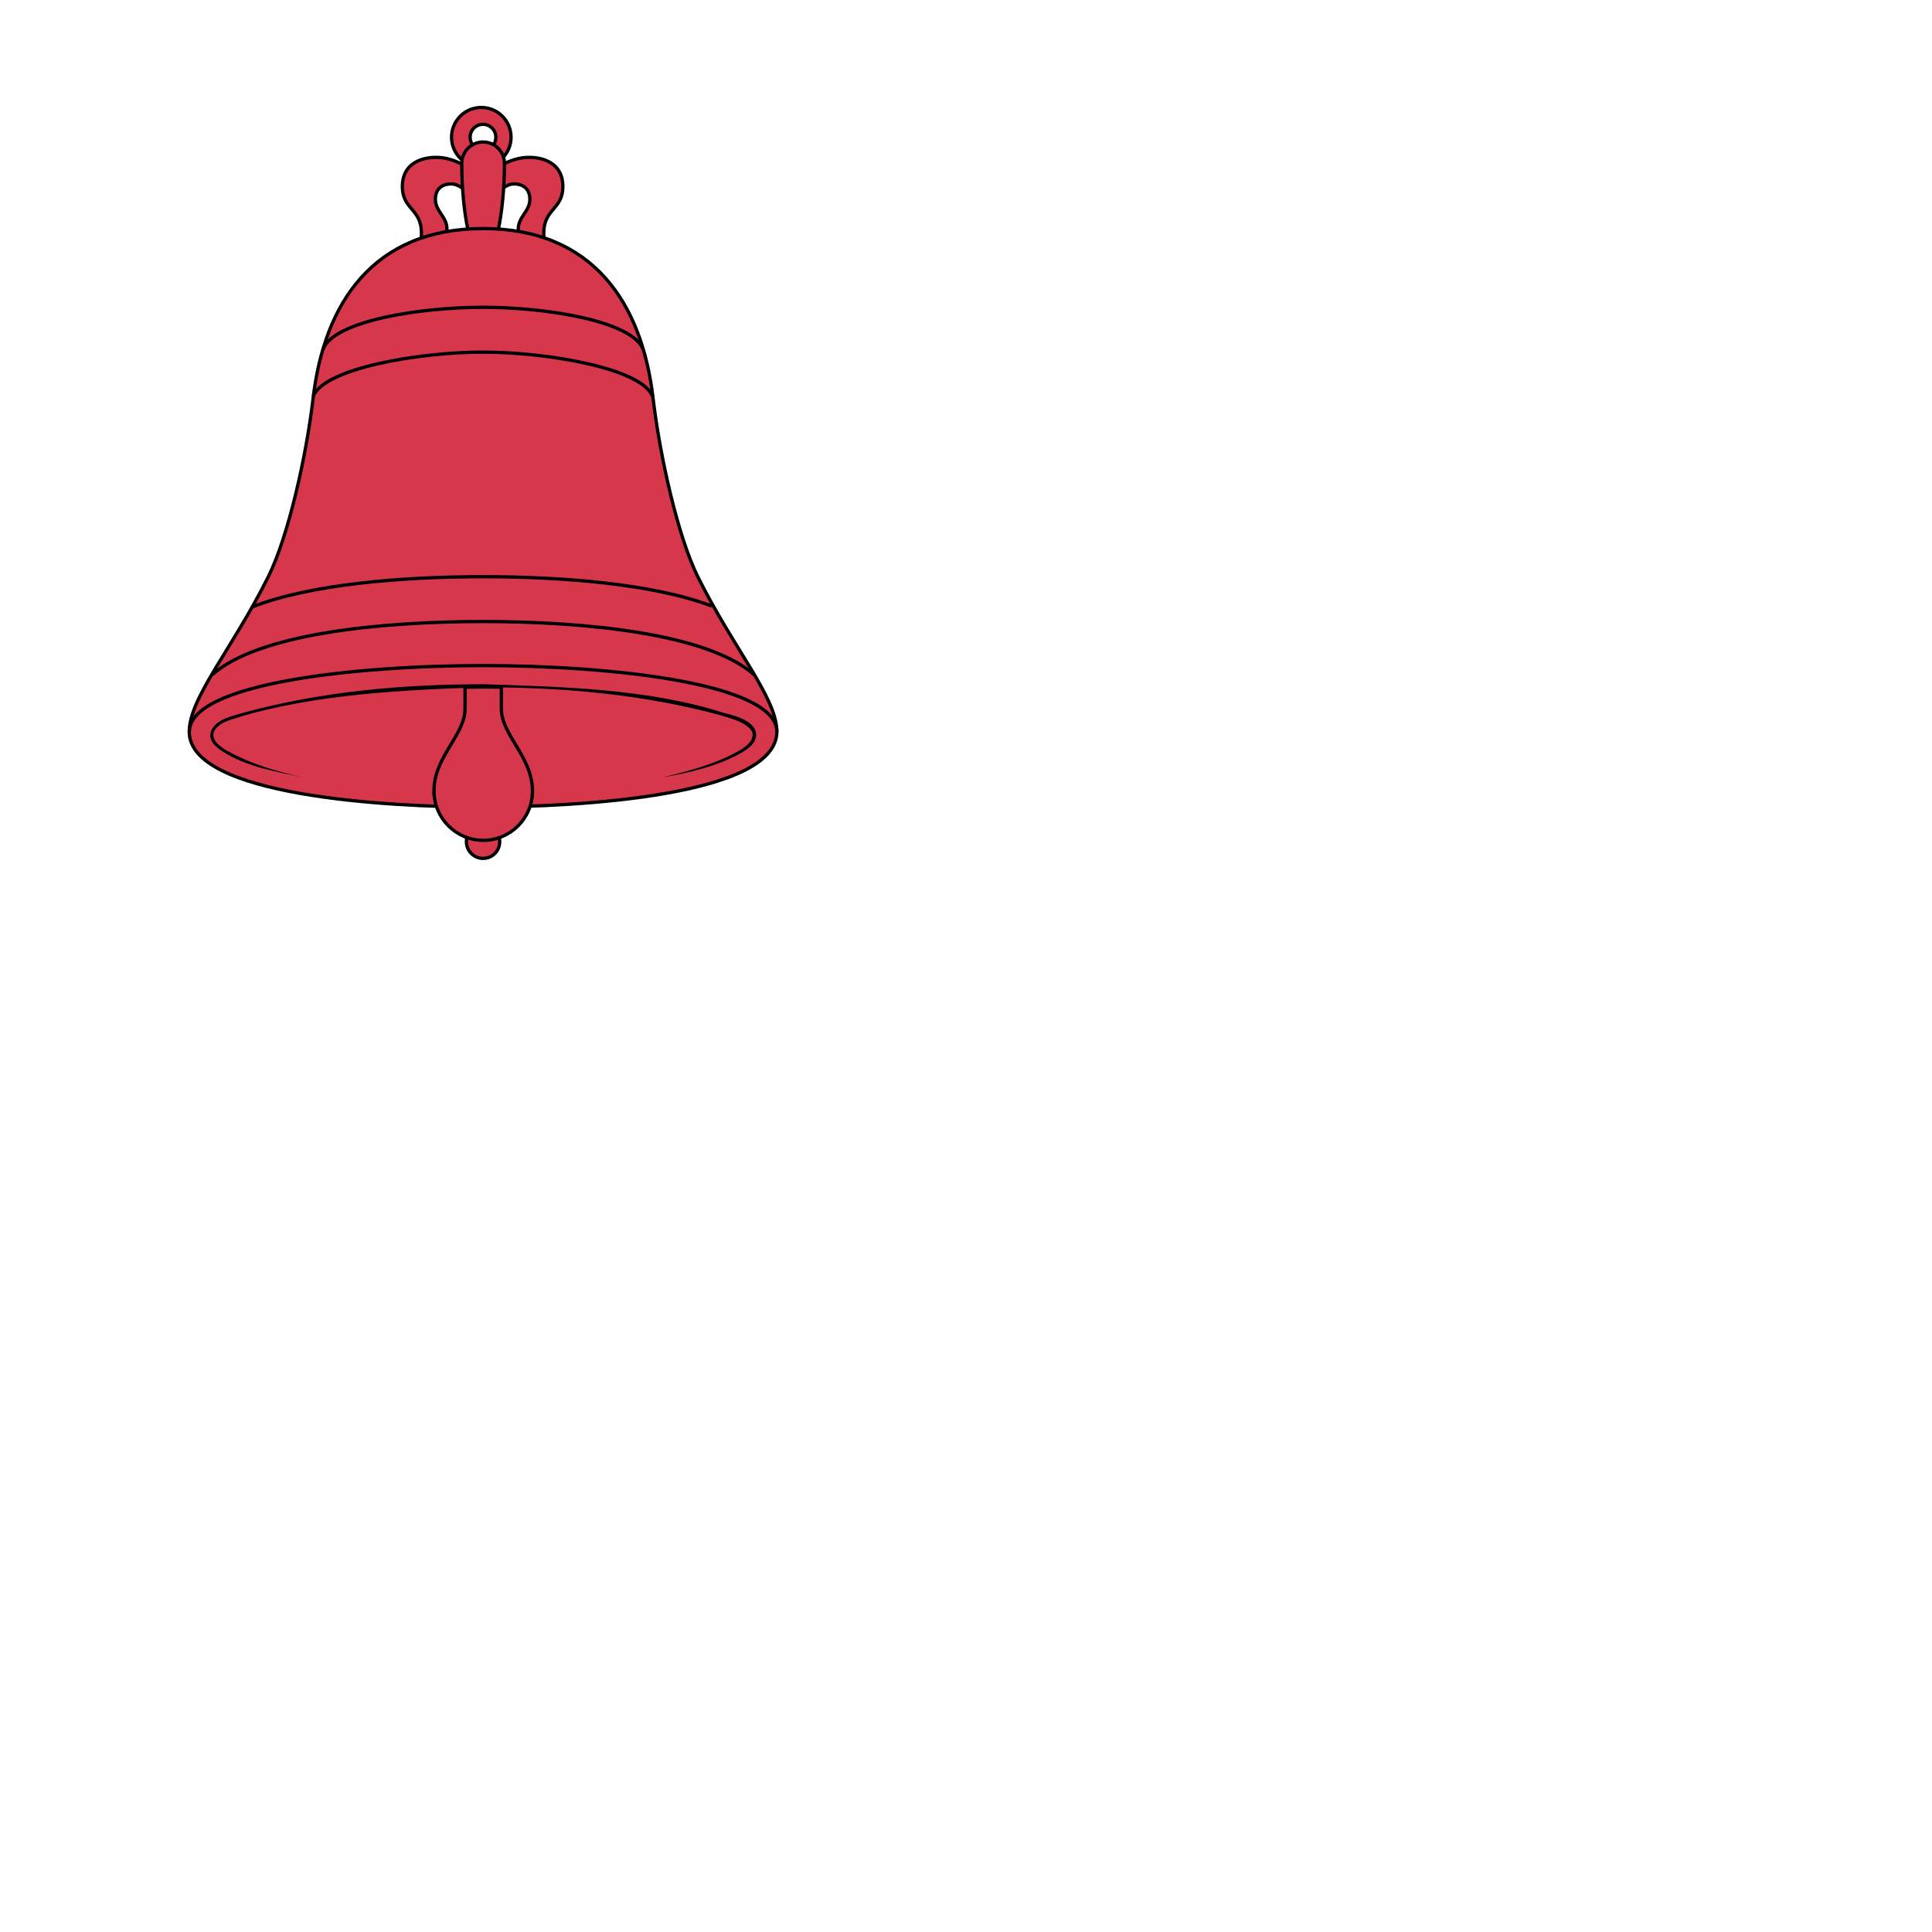
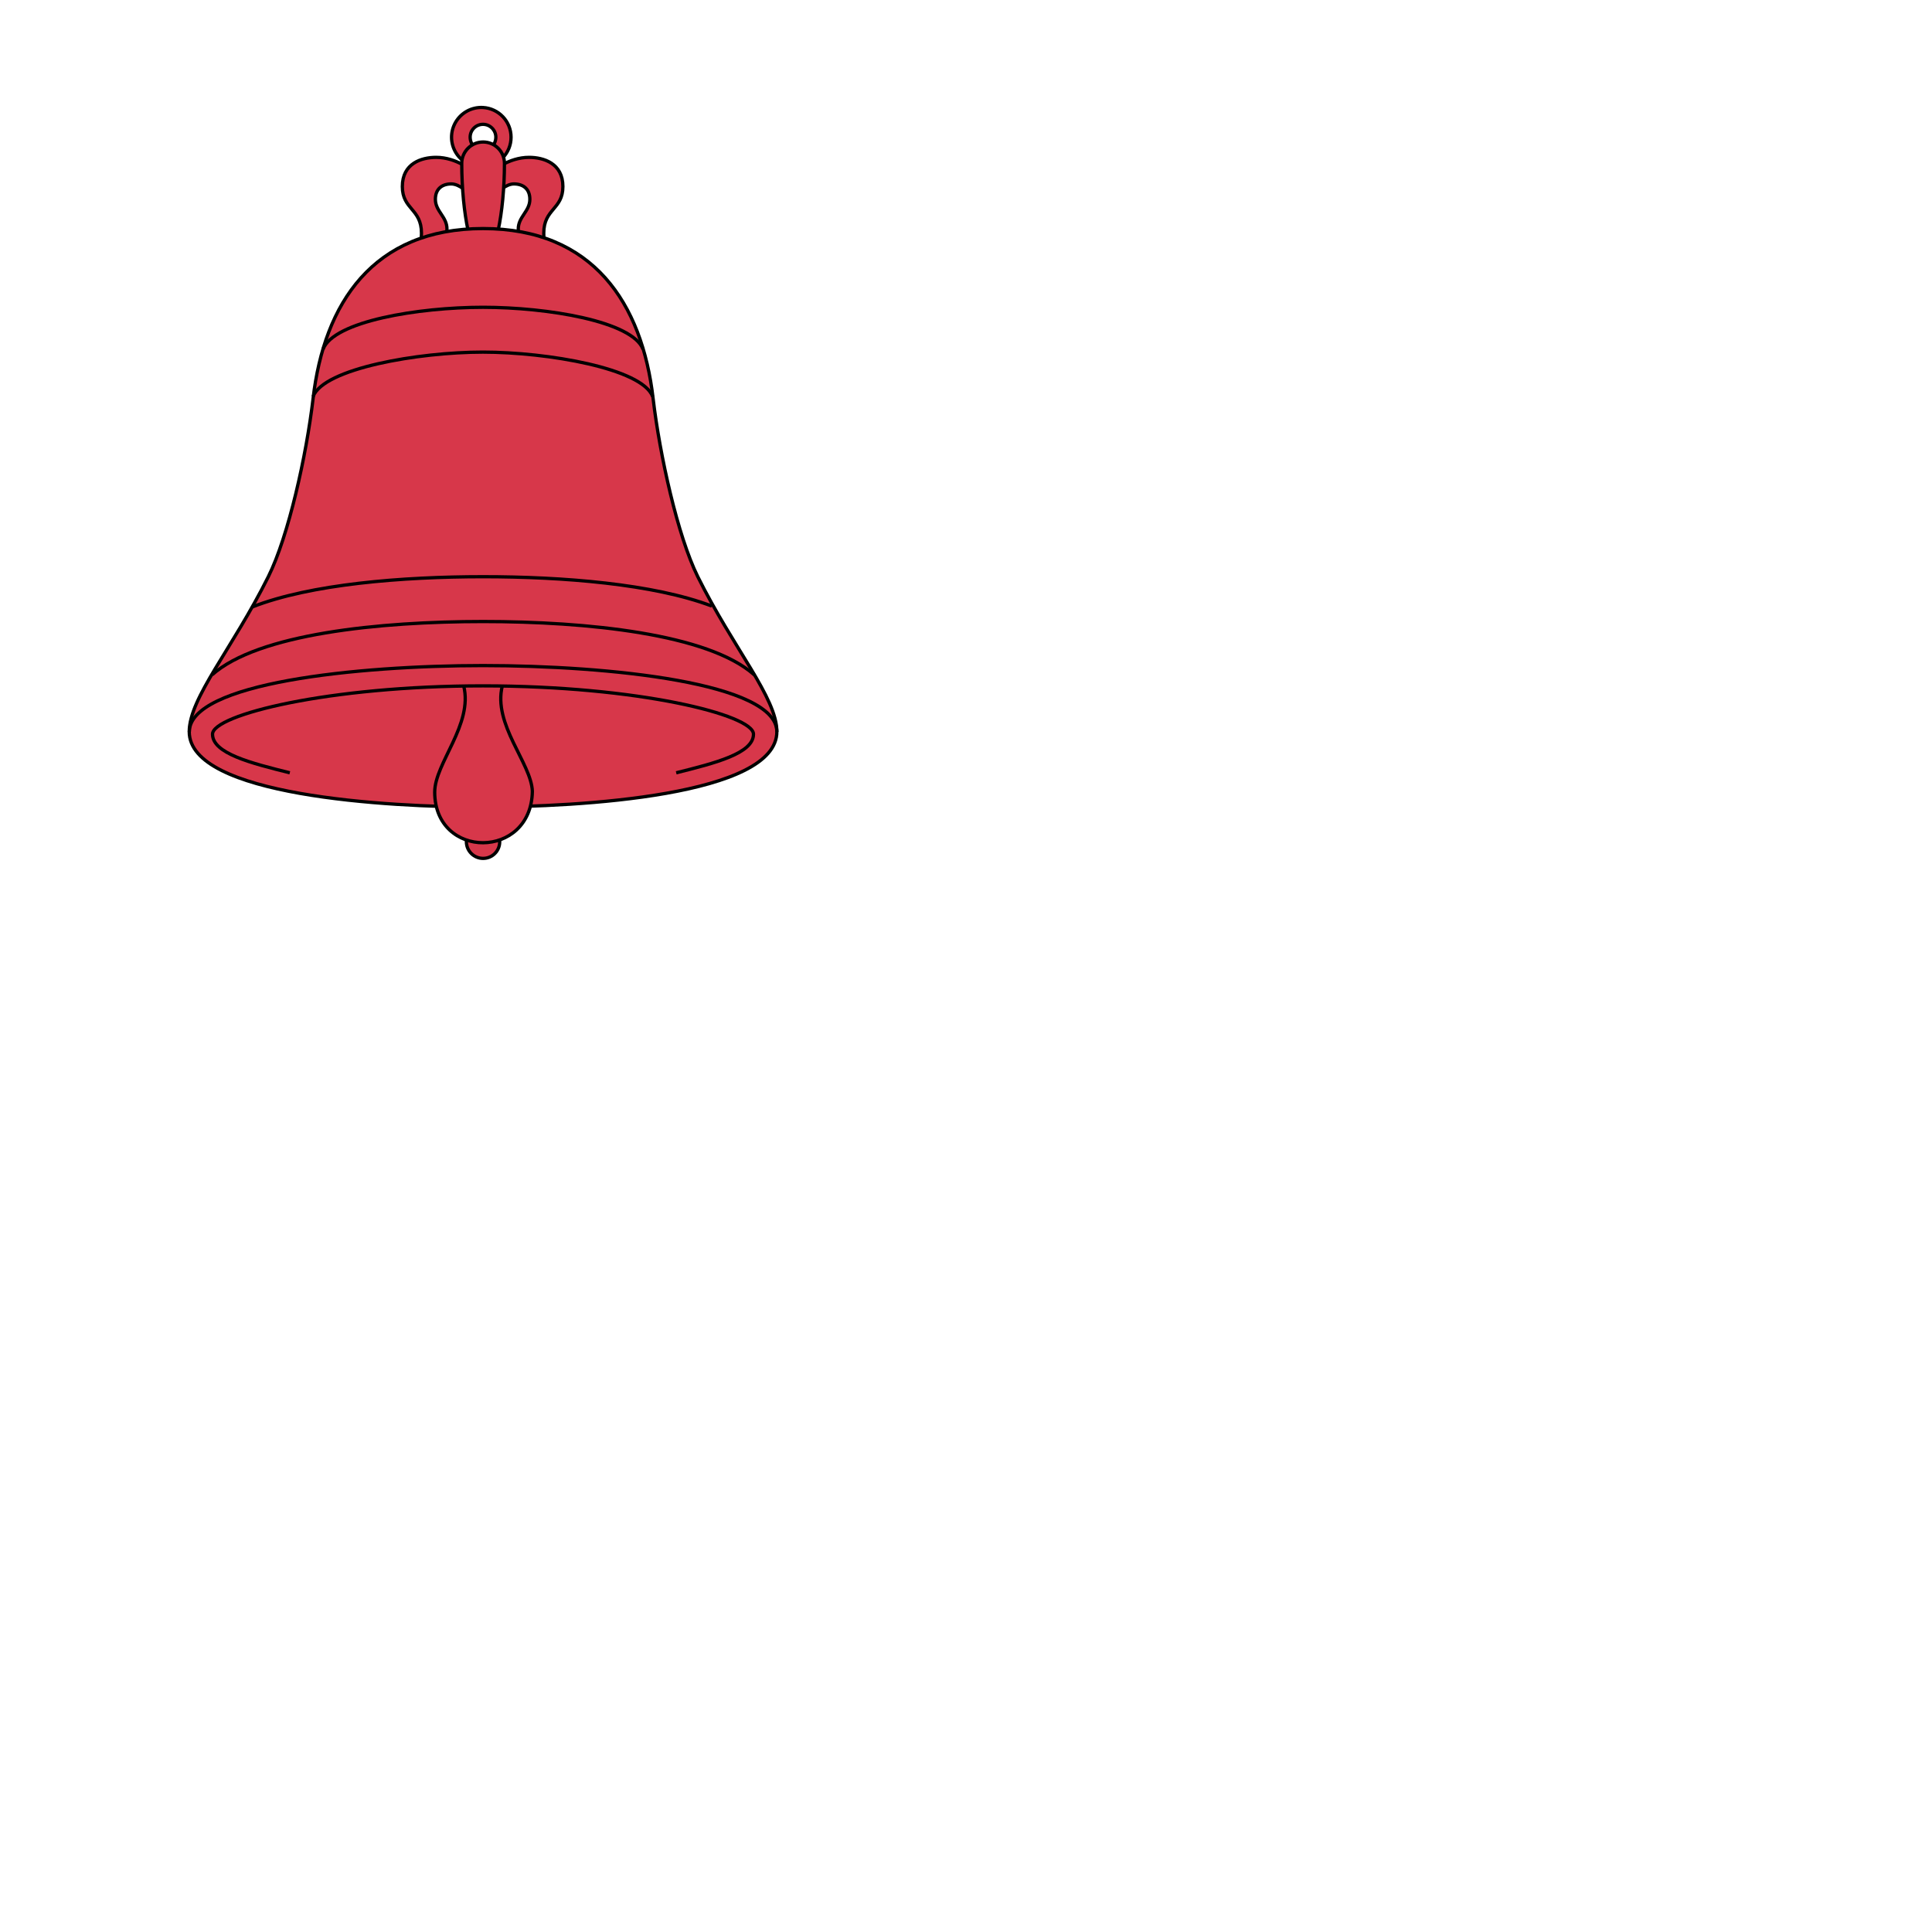
<svg xmlns="http://www.w3.org/2000/svg" fill="#d7374a" stroke="#000" viewBox="50 50 200 200">
  <g id="bell" stroke-width=".34">
    <path d="M101.43 70.02s.88-.98 1.77-.98c.96 0 1.65.52 1.65 1.59 0 1.25-1.2 1.8-1.2 3.08s3.34 2.76 3.34 2.76-.7-.74-.7-2.33c0-2.55 1.98-2.44 1.98-4.83 0-2.4-1.99-3.02-3.5-3.02-2.14 0-3.75 1.43-3.75 1.43l.41 2.3z" />
    <path d="M98.5 70.02s-.88-.98-1.79-.98c-.95 0-1.64.52-1.64 1.59 0 1.25 1.2 1.8 1.2 3.08s-3.35 2.76-3.35 2.76.71-.74.71-2.33c0-2.55-1.98-2.44-1.98-4.83 0-2.4 1.98-3.02 3.5-3.02 2.14 0 3.74 1.43 3.74 1.43l-.4 2.3z" />
    <path d="M100 62.87c.73 0 1.33.6 1.33 1.33 0 .73-.6 1.46-1.33 1.46s-1.33-.72-1.33-1.46a1.33 1.33 0 011.33-1.33m0-1.74a3.08 3.08 0 100 6.15 3.08 3.08 0 000-6.15h0z" />
    <path d="M102.22 66.9c0 5.14-1 10.04-2.21 10.04s-2.21-4.9-2.21-10.03a2.21 2.21 0 014.42 0z" />
    <path d="M100.65 134.24c0 .93 1.08 1.68 1.08 2.9 0 .94-.76 1.72-1.72 1.72h0c-.95 0-1.73-.77-1.73-1.73 0-1.2 1.09-1.96 1.09-2.89" />
    <path d="M100 133.54c10.01 0 30.42-1.18 30.42-7.8 0-3.5-4.48-8.58-8.19-16.05-2.08-4.21-3.93-12.55-4.62-18.43-1.14-9.85-6.2-17.6-17.6-17.6s-16.46 7.75-17.6 17.6c-.69 5.88-2.54 14.22-4.63 18.43-3.72 7.47-8.19 12.55-8.19 16.06 0 6.61 20.41 7.8 30.42 7.8z" />
+     <path d="m 102,121 c -1,4 3,8 3.11,10.91 C 105,139 95,139 95,132 c 0,-3 4,-7 3,-11" />
    <path fill="none" d="M69.6 125.76c0-5.05 17.3-6.86 30.4-6.86s30.42 1.8 30.42 6.86" />
-     <path fill="#000" stroke="none" d="M246 672.7c-26.68-5.59-51.93-9.77-74-23.5-7-4.54-14.08-10.46-11.1-19.2 5.05-11.37 19.97-13.62 29.4-16.7 73.4-19.93 147.55-26.13 220.4-26.2 74.3 2.35 152.05 4.3 220.4 26.2 7.92 2.07 25.25 5.7 29.4 16.6 2.6 9.17-4.56 14.72-11.2 19.1-22.42 13.32-50.27 19.34-74 23.6 25.17-6.25 49.53-12.26 72.5-25.9 6.21-4.27 11.15-8.43 9.7-15.9-5.28-8.87-19.3-12.06-27.6-14.8-73.03-20.01-146.93-26.03-219.5-26.1-74 2.32-151.3 6.56-219.5 26-10.46 3.76-22.6 5.22-27.5 14.9-2.09 7.5 4.5 12.11 9.7 15.9 22.43 13.22 48.4 20.61 72.9 26z" transform="translate(53.7 54.6) scale(.11281)" />
    <path fill="none" d="M116.57 86.16c-1.1-2.9-9.9-4.35-16.57-4.35s-15.47 1.44-16.56 4.35" />
    <path fill="none" d="M82.41 91.05c1.1-2.91 10.92-4.6 17.58-4.6s16.49 1.69 17.57 4.6" />
    <path fill="none" d="M128.08 119.86c-4.76-4.24-17.3-5.52-28.08-5.52h.03c-10.77 0-23.32 1.28-28.08 5.52" />
    <path fill="none" d="M123.69 112.74c-6.04-2.29-15.39-3.04-23.7-3.04h.04c-8.4 0-17.9.77-23.91 3.13" />
-     <path d="M94.92 131.9c0-3.58 3.22-5.79 3.22-8.53v-2.23l1.88-.02c.58 0 1.2 0 1.88.02v2.23c0 2.74 3.22 4.95 3.22 8.53 0 2.8-2.28 5.09-5.09 5.09h0a5.1 5.1 0 01-5.1-5.1z" />
+     <path fill="none" d="m 80,130 c -4,-1 -8,-2 -8,-4 0,-2 12,-5 28,-5 16,0 28,3 28,5 0,2 -4,3 -8,4" />
  </g>
</svg>
